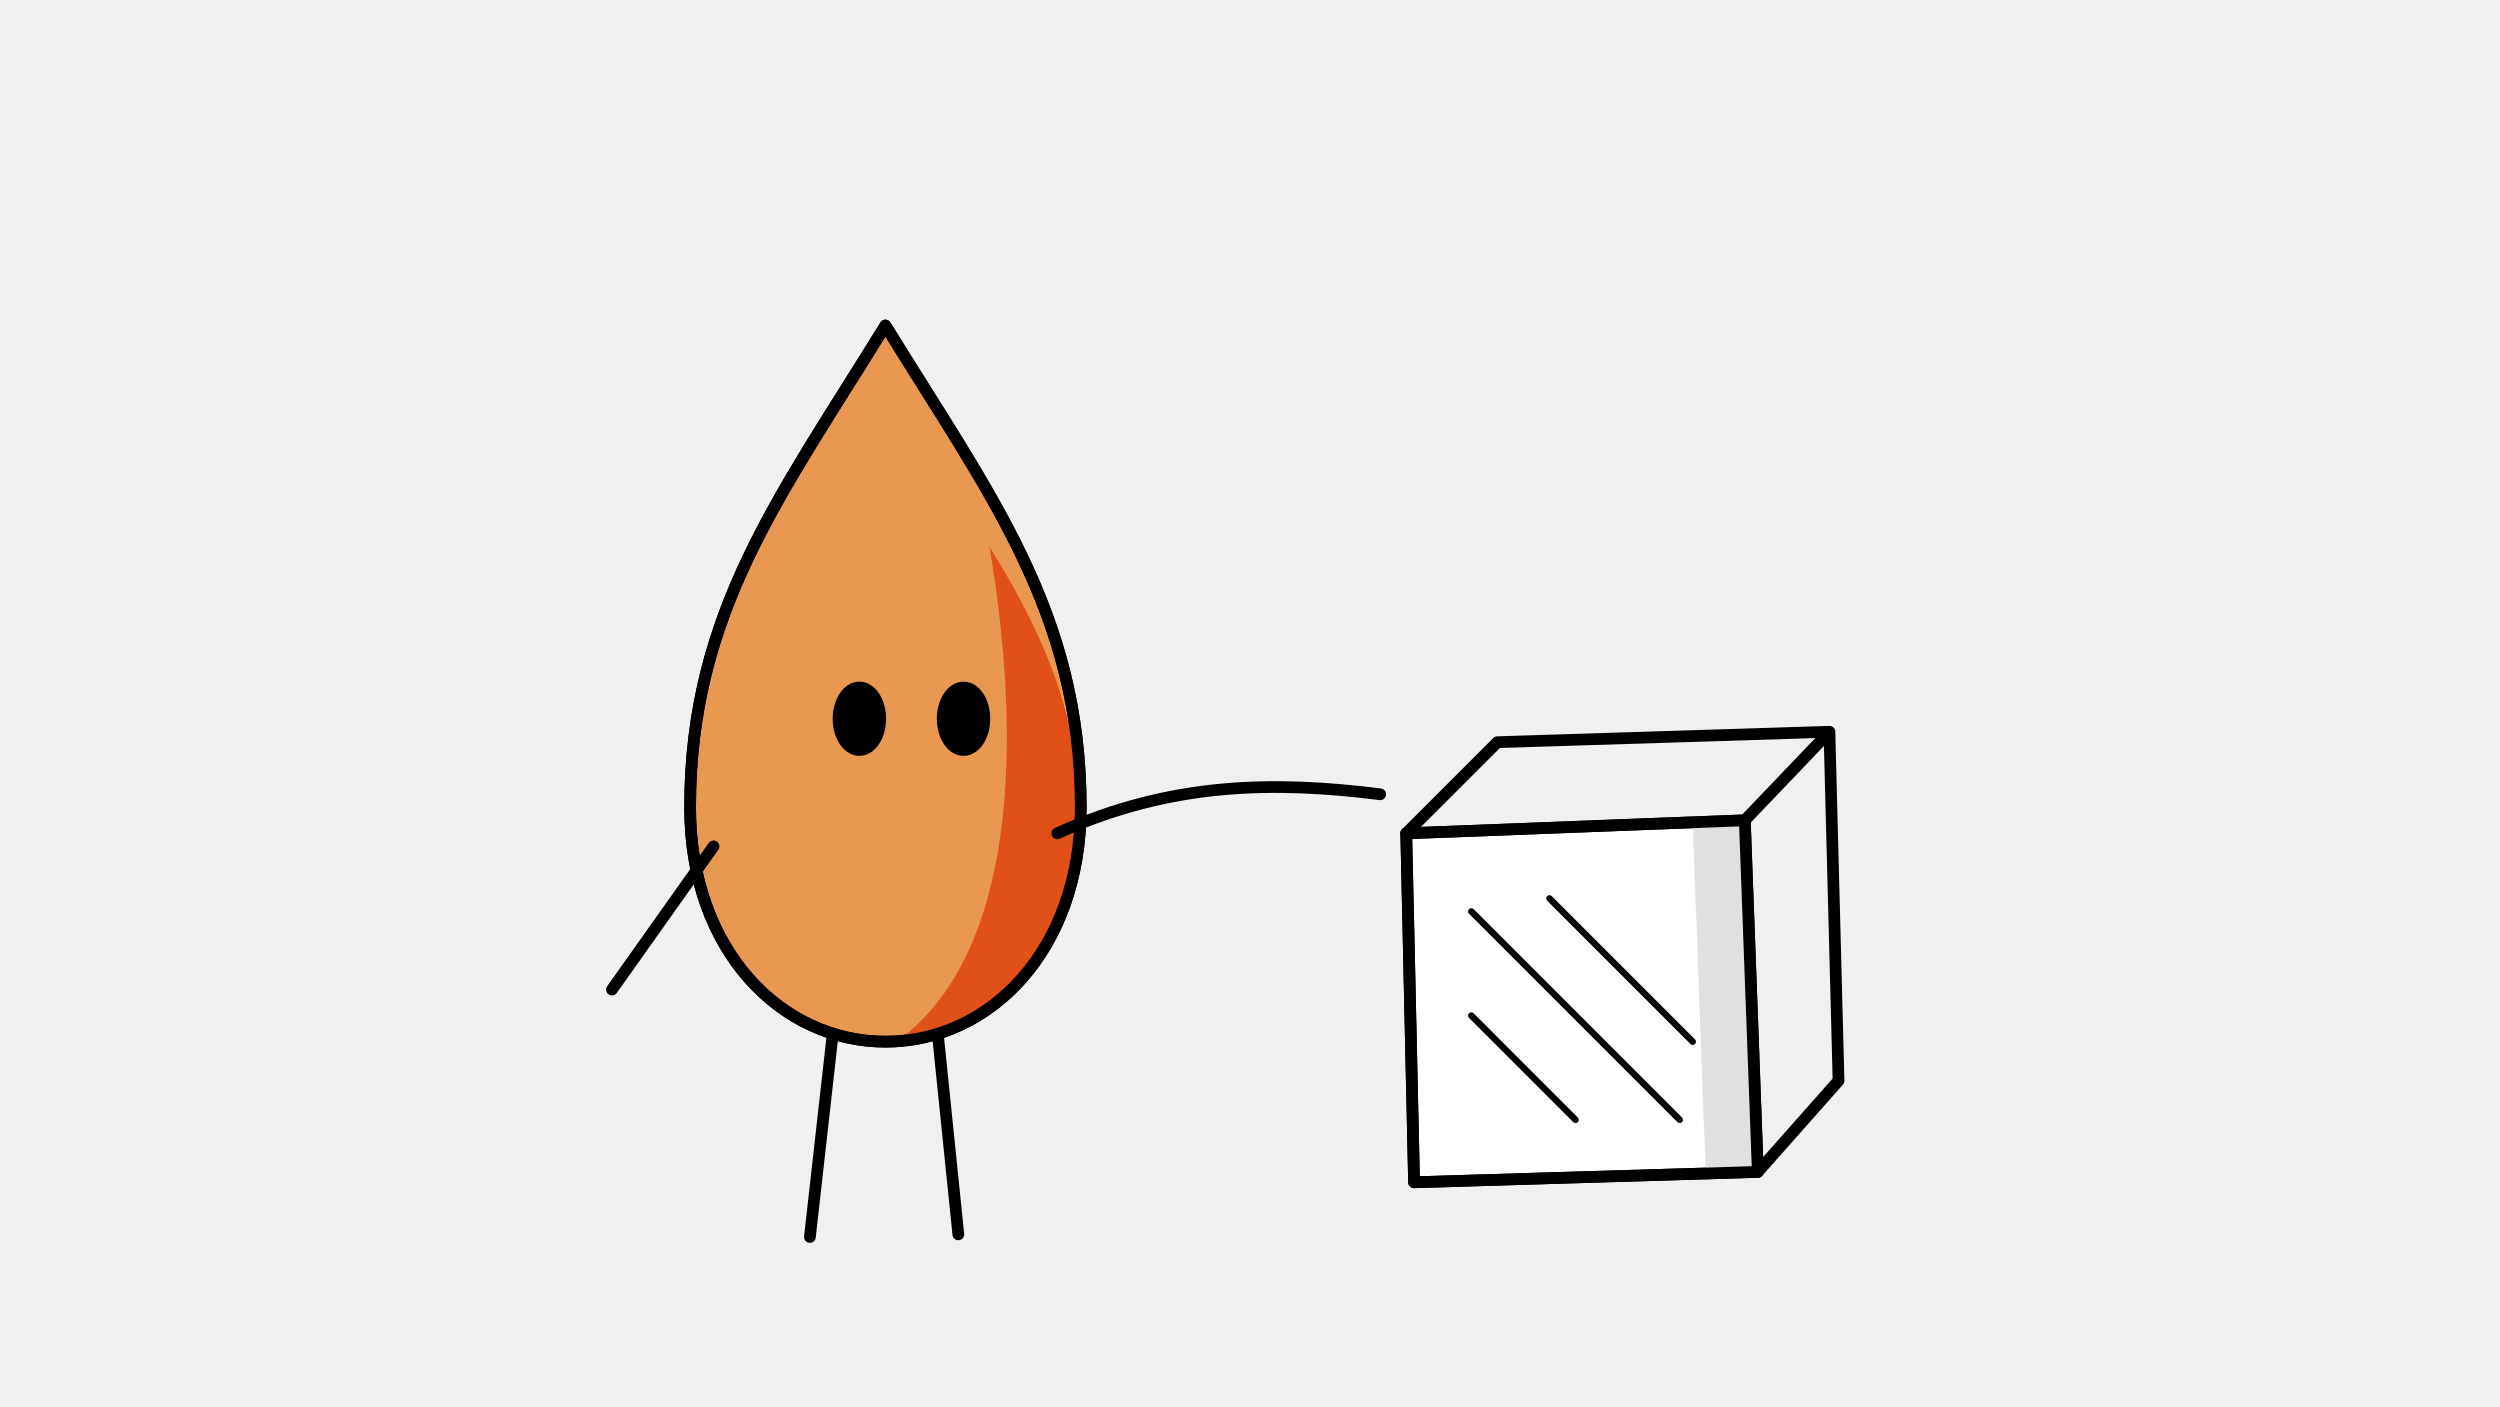
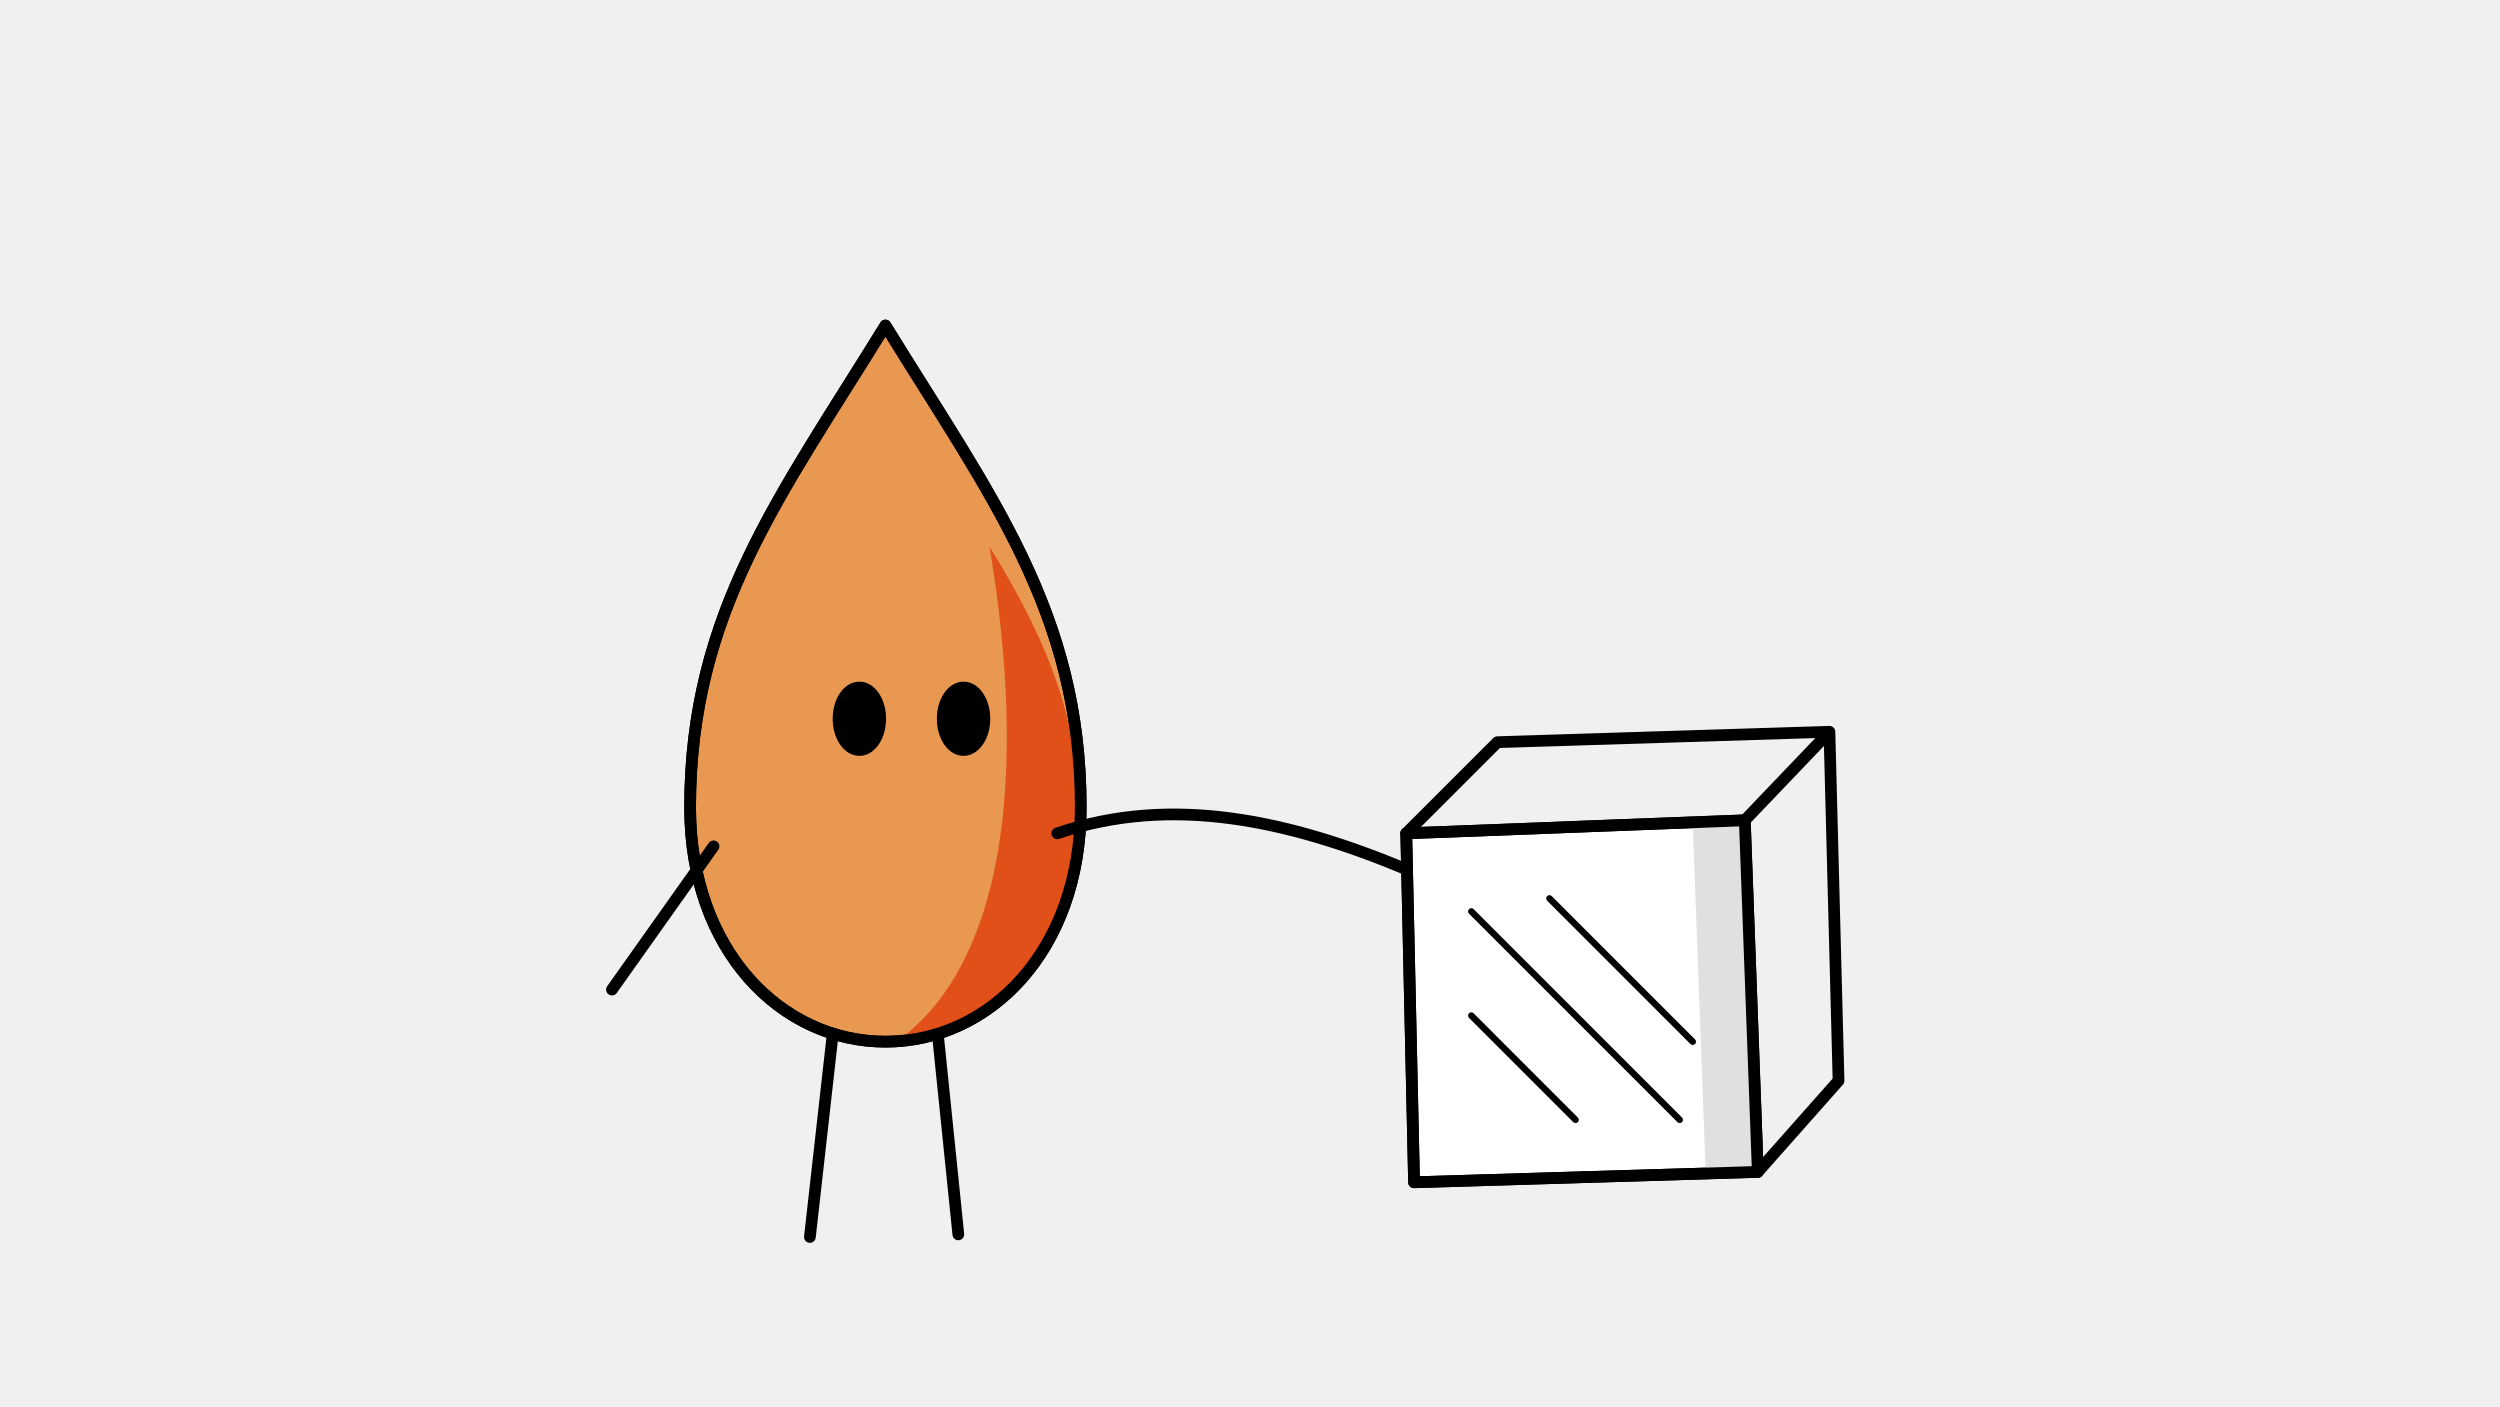
<svg xmlns="http://www.w3.org/2000/svg" viewBox="0 0 1920 1080">
  <g stroke="#000000" stroke-width="9" stroke-linecap="round" stroke-linejoin="round">
    <path d="M640 790 L622 950 M720 792 L736 948" fill="none" />
    <path d="M680 250 C760 380 830 470 830 620 C830 730 760 800 680 800 C600 800 530 730 530 620 C530 470 600 380 680 250 Z" fill="#E89850" />
    <path d="M760 420 C810 500 828 560 828 620 C828 720 770 790 690 799 C770 740 790 600 760 420 Z" fill="#E05018" stroke="none" />
    <path d="M680 250 C760 380 830 470 830 620 C830 730 760 800 680 800 C600 800 530 730 530 620 C530 470 600 380 680 250 Z" fill="none" />
    <ellipse cx="660" cy="552" rx="16" ry="24" fill="#000" />
    <ellipse cx="740" cy="552" rx="16" ry="24" fill="#000" />
-     <path d="M548 650 L470 760 M812 640 C900 600 980 600 1060 610" fill="none" />
+     <path d="M548 650 L470 760 M812 640 C900 610 990 630 1081 668" fill="none" />
  </g>
  <g stroke="#000000" stroke-width="9" stroke-linejoin="round" stroke-linecap="round">
    <path d="M1080 640 L1340 630 L1350 900 L1086 908 Z" fill="#FFFFFF" />
    <path d="M1300 632 L1340 630 L1350 900 L1310 902 Z" fill="#E0E0E0" stroke="none" />
    <path d="M1080 640 L1340 630 L1350 900 L1086 908 Z" fill="none" />
    <path d="M1080 640 L1150 570 L1405 562 L1340 630 M1405 562 L1412 830 L1350 900" fill="none" />
    <path d="M1130 700 L1290 860 M1130 780 L1210 860 M1190 690 L1300 800" fill="none" stroke-width="5" />
  </g>
</svg>
